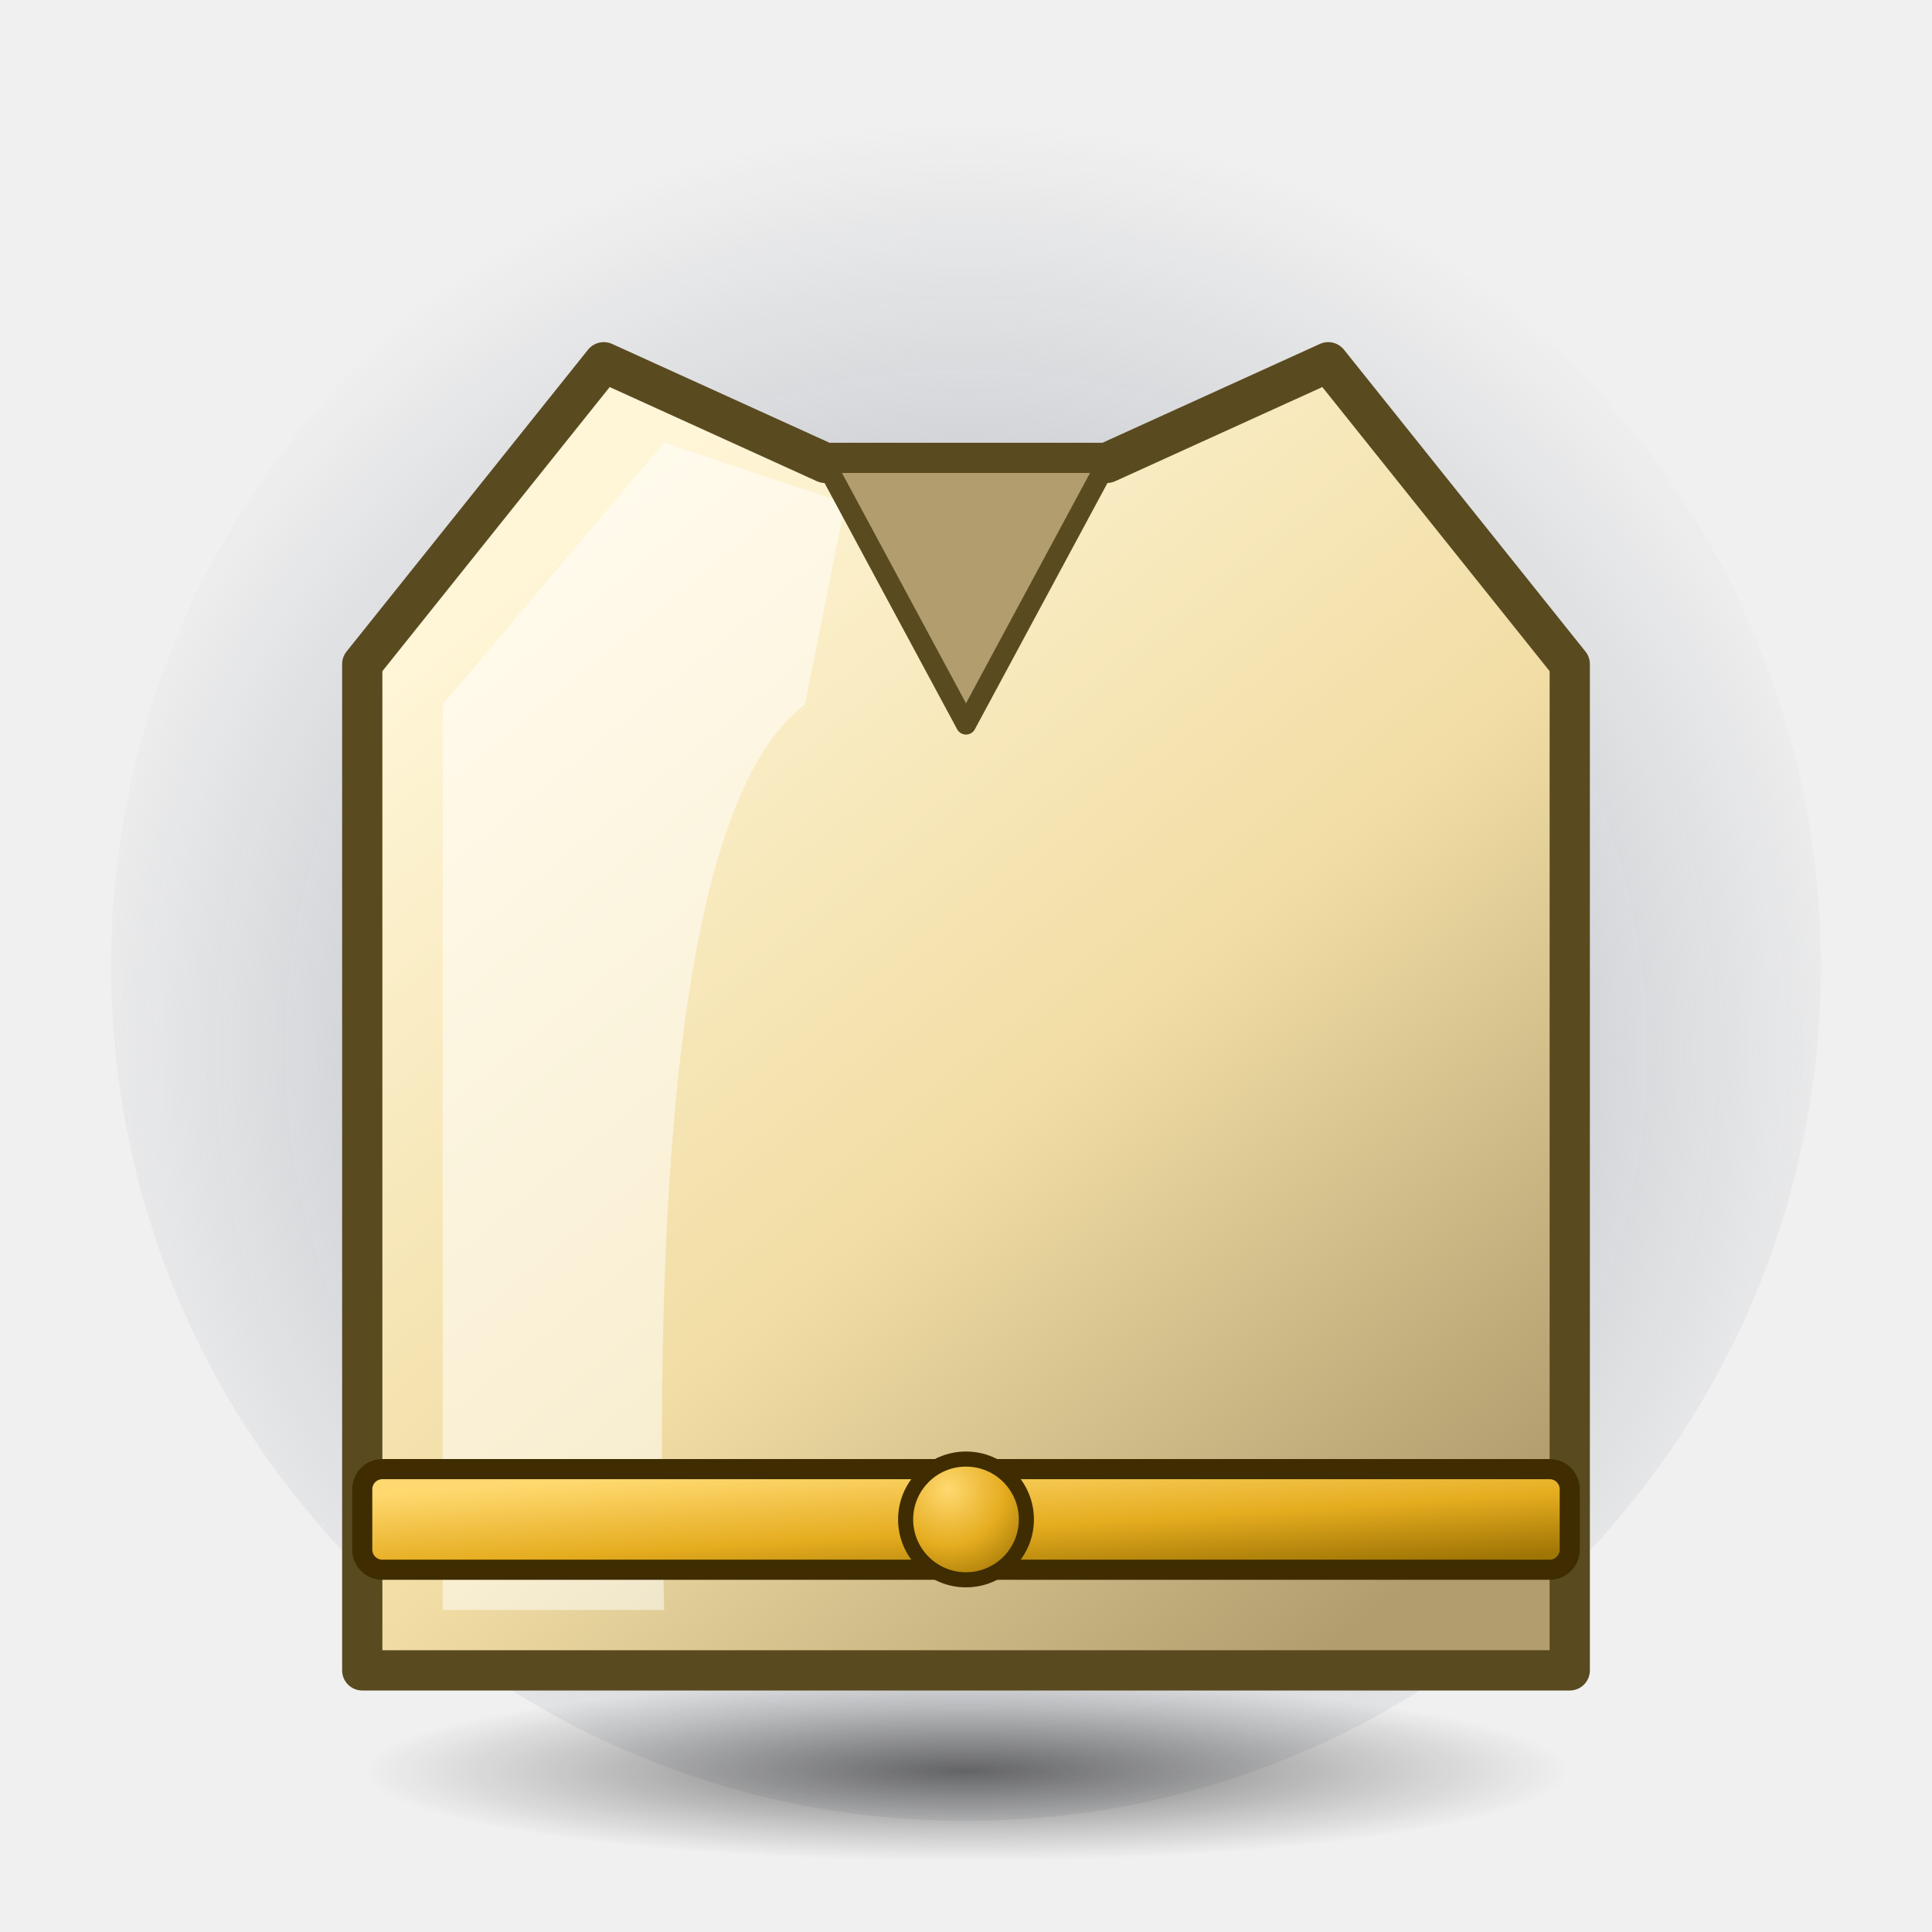
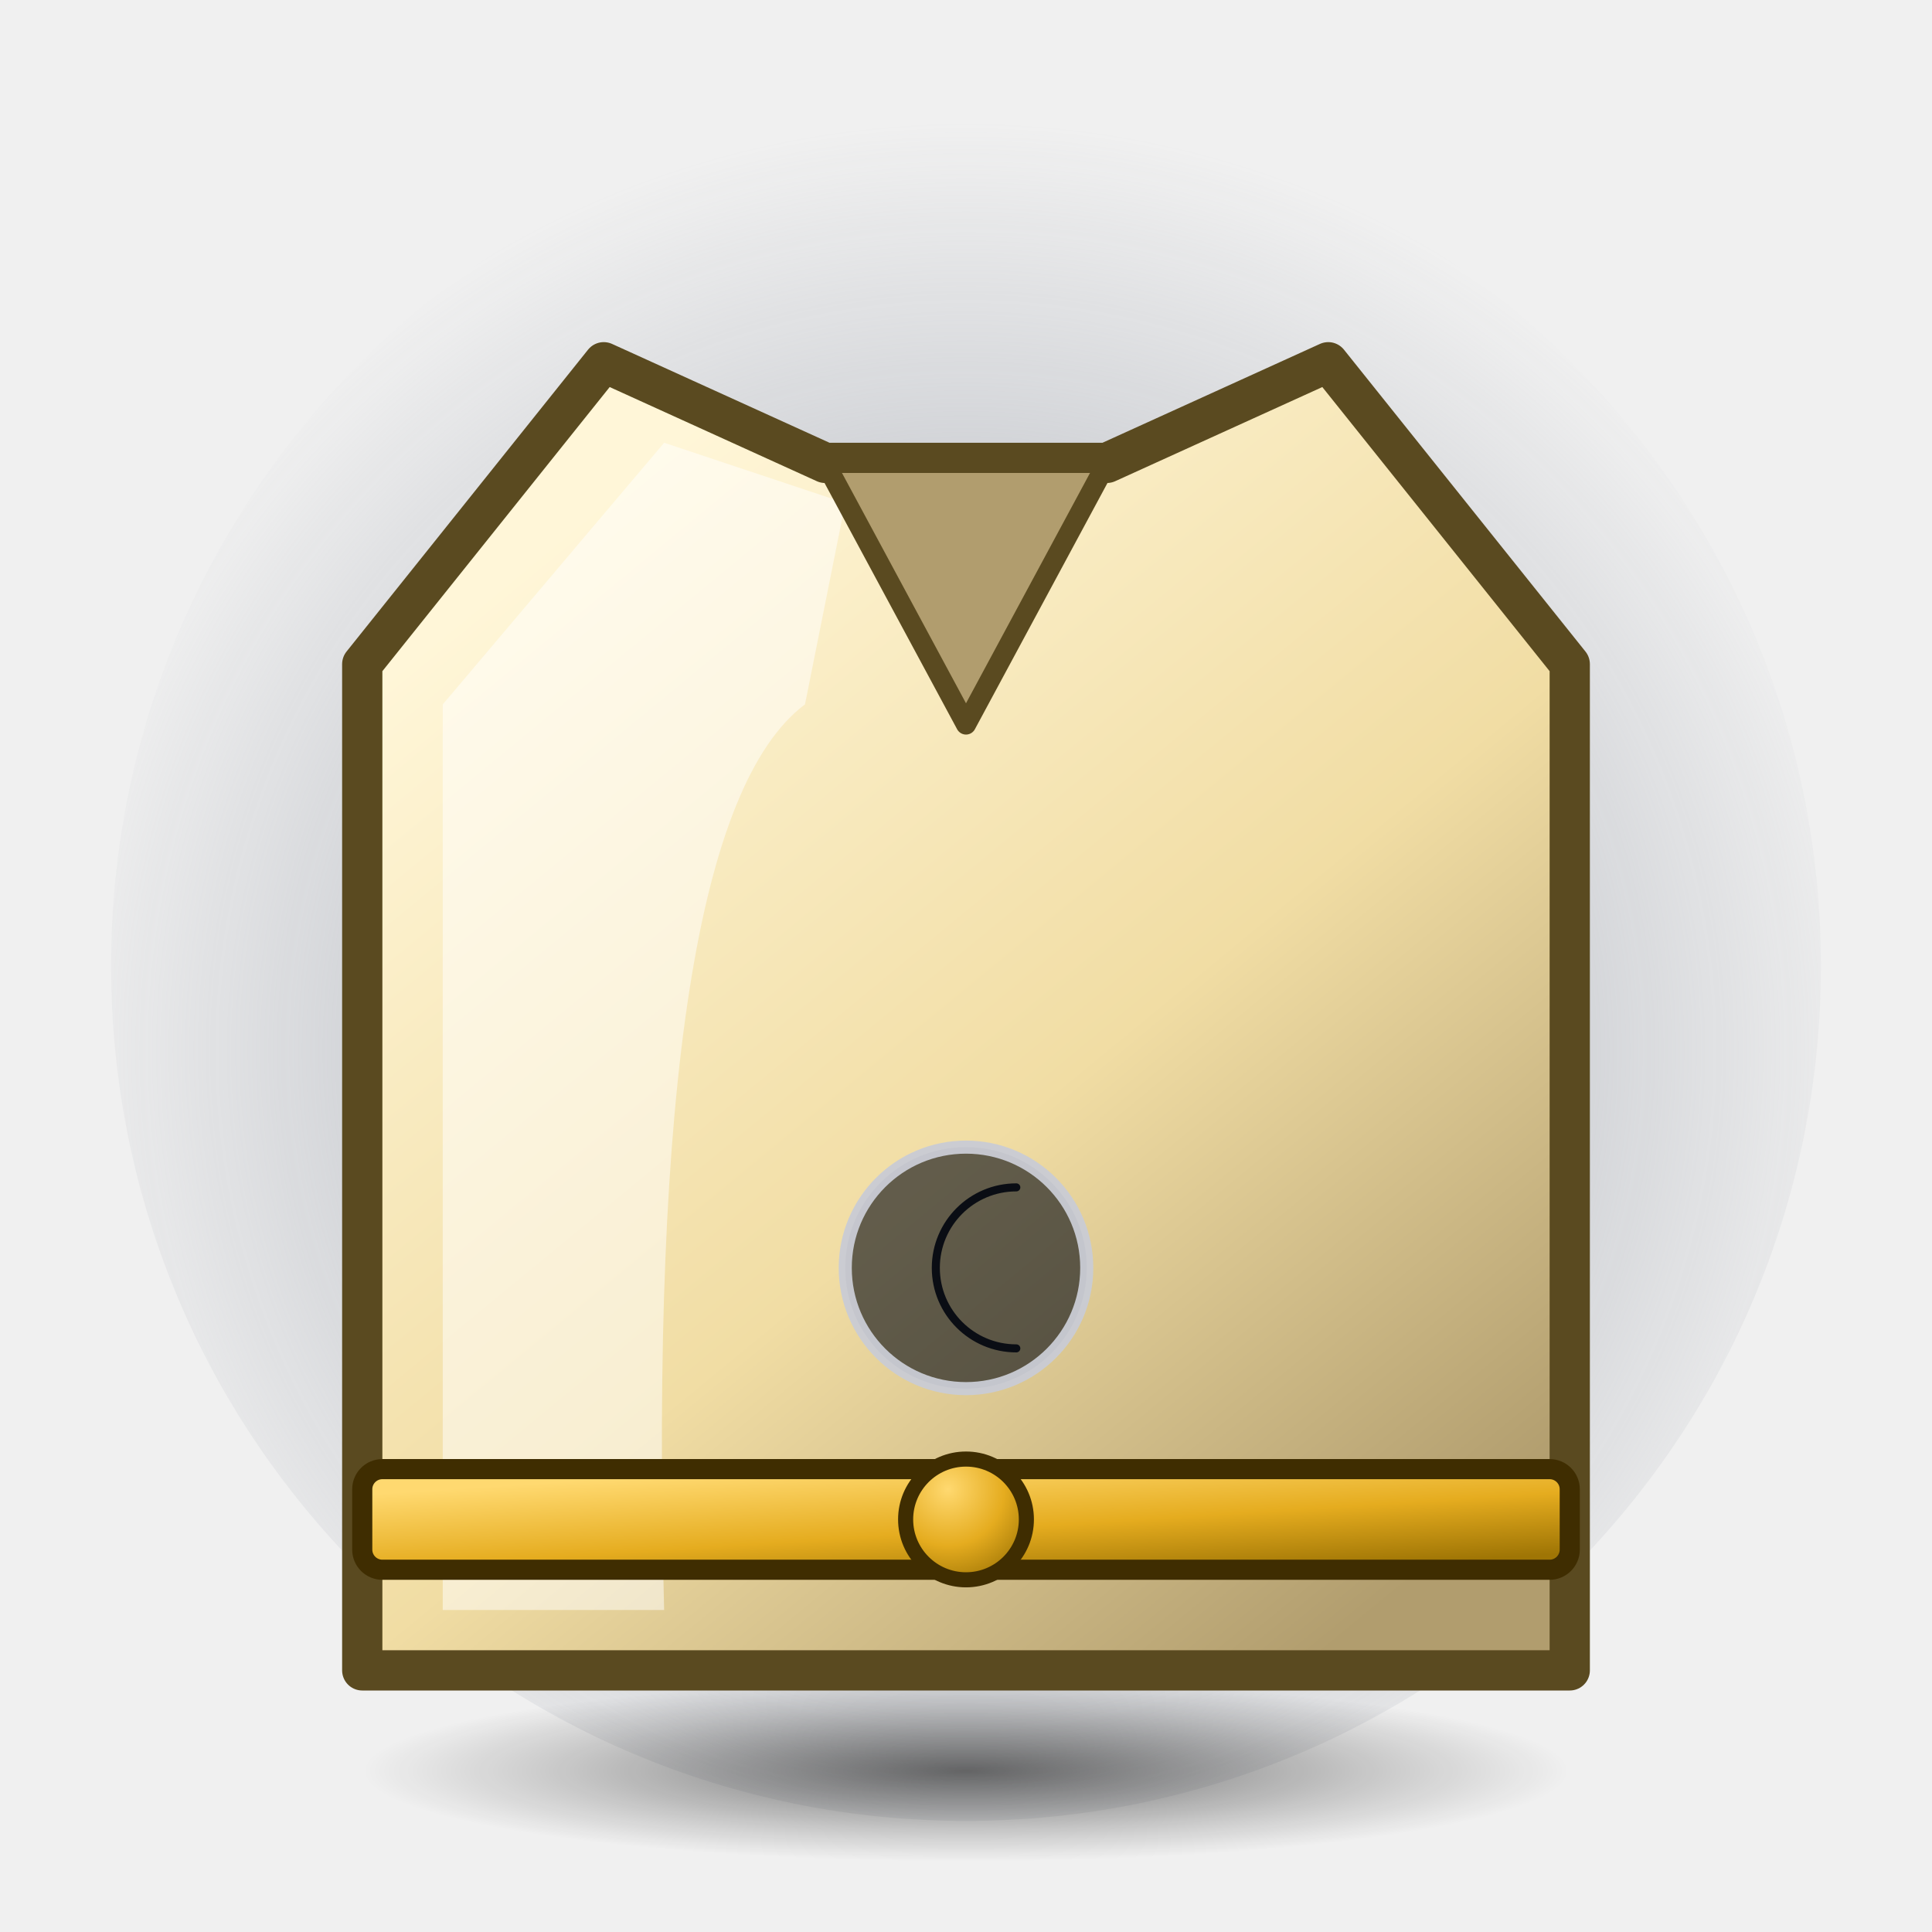
<svg xmlns="http://www.w3.org/2000/svg" viewBox="0 0 192 192" width="192" height="192" shape-rendering="geometricPrecision">
  <defs>
    <filter id="gk-shadow-soft" x="-30%" y="-30%" width="160%" height="160%">
      <feGaussianBlur in="SourceAlpha" stdDeviation="3" />
      <feOffset dx="0" dy="3" result="b" />
      <feComponentTransfer>
        <feFuncA type="linear" slope="0.55" />
      </feComponentTransfer>
      <feMerge>
        <feMergeNode />
        <feMergeNode in="SourceGraphic" />
      </feMerge>
    </filter>
    <filter id="gk-bevel" x="-10%" y="-10%" width="120%" height="120%">
      <feGaussianBlur in="SourceAlpha" stdDeviation="2" result="blur" />
      <feSpecularLighting in="blur" surfaceScale="3" specularConstant="0.6" specularExponent="20" lighting-color="#ffffff" result="spec">
        <feDistantLight azimuth="135" elevation="55" />
      </feSpecularLighting>
      <feComposite in="spec" in2="SourceAlpha" operator="in" result="specMasked" />
      <feComposite in="SourceGraphic" in2="specMasked" operator="arithmetic" k1="0" k2="1" k3="1" k4="0" />
    </filter>
    <linearGradient id="gk-gloss" x1="0" y1="0" x2="0.7" y2="0.9">
      <stop offset="0" stop-color="#FFFFFF" stop-opacity="0.85" />
      <stop offset="0.55" stop-color="#FFFFFF" stop-opacity="0.18" />
      <stop offset="1" stop-color="#FFFFFF" stop-opacity="0" />
    </linearGradient>
    <radialGradient id="gk-contact-shadow" cx="0.5" cy="0.5" r="0.5">
      <stop offset="0" stop-color="#000000" stop-opacity="0.55" />
      <stop offset="0.7" stop-color="#000000" stop-opacity="0.15" />
      <stop offset="1" stop-color="#000000" stop-opacity="0" />
    </radialGradient>
    <linearGradient id="gk-grad-wood" x1="0.2" y1="0.1" x2="0.85" y2="0.95">
      <stop offset="0" stop-color="#C99560" />
      <stop offset="0.55" stop-color="#A06A36" />
      <stop offset="1" stop-color="#6E4621" />
    </linearGradient>
    <radialGradient id="gk-rgrad-wood" cx="0.35" cy="0.25" r="0.85">
      <stop offset="0" stop-color="#C99560" />
      <stop offset="0.55" stop-color="#A06A36" />
      <stop offset="1" stop-color="#6E4621" />
    </radialGradient>
    <linearGradient id="gk-grad-stone" x1="0.2" y1="0.1" x2="0.85" y2="0.95">
      <stop offset="0" stop-color="#C9CCD4" />
      <stop offset="0.55" stop-color="#9298A4" />
      <stop offset="1" stop-color="#5E6471" />
    </linearGradient>
    <radialGradient id="gk-rgrad-stone" cx="0.35" cy="0.25" r="0.85">
      <stop offset="0" stop-color="#C9CCD4" />
      <stop offset="0.55" stop-color="#9298A4" />
      <stop offset="1" stop-color="#5E6471" />
    </radialGradient>
    <linearGradient id="gk-grad-brick" x1="0.2" y1="0.1" x2="0.85" y2="0.95">
      <stop offset="0" stop-color="#CE684D" />
      <stop offset="0.55" stop-color="#9C4231" />
      <stop offset="1" stop-color="#6A2618" />
    </linearGradient>
    <radialGradient id="gk-rgrad-brick" cx="0.35" cy="0.25" r="0.85">
      <stop offset="0" stop-color="#CE684D" />
      <stop offset="0.55" stop-color="#9C4231" />
      <stop offset="1" stop-color="#6A2618" />
    </radialGradient>
    <linearGradient id="gk-grad-thatch" x1="0.2" y1="0.1" x2="0.85" y2="0.95">
      <stop offset="0" stop-color="#E3B563" />
      <stop offset="0.55" stop-color="#B0832F" />
      <stop offset="1" stop-color="#79581B" />
    </linearGradient>
    <radialGradient id="gk-rgrad-thatch" cx="0.35" cy="0.25" r="0.85">
      <stop offset="0" stop-color="#E3B563" />
      <stop offset="0.55" stop-color="#B0832F" />
      <stop offset="1" stop-color="#79581B" />
    </radialGradient>
    <linearGradient id="gk-grad-steel" x1="0.2" y1="0.1" x2="0.85" y2="0.95">
      <stop offset="0" stop-color="#A0B0BE" />
      <stop offset="0.55" stop-color="#6F8190" />
      <stop offset="1" stop-color="#3F4D5A" />
    </linearGradient>
    <radialGradient id="gk-rgrad-steel" cx="0.35" cy="0.25" r="0.85">
      <stop offset="0" stop-color="#A0B0BE" />
      <stop offset="0.55" stop-color="#6F8190" />
      <stop offset="1" stop-color="#3F4D5A" />
    </radialGradient>
    <linearGradient id="gk-grad-iron" x1="0.2" y1="0.1" x2="0.85" y2="0.95">
      <stop offset="0" stop-color="#6B7080" />
      <stop offset="0.55" stop-color="#43485A" />
      <stop offset="1" stop-color="#21253A" />
    </linearGradient>
    <radialGradient id="gk-rgrad-iron" cx="0.35" cy="0.25" r="0.85">
      <stop offset="0" stop-color="#6B7080" />
      <stop offset="0.55" stop-color="#43485A" />
      <stop offset="1" stop-color="#21253A" />
    </radialGradient>
    <linearGradient id="gk-grad-copper" x1="0.2" y1="0.1" x2="0.85" y2="0.95">
      <stop offset="0" stop-color="#E2A172" />
      <stop offset="0.55" stop-color="#B36839" />
      <stop offset="1" stop-color="#7A3F1B" />
    </linearGradient>
    <radialGradient id="gk-rgrad-copper" cx="0.35" cy="0.25" r="0.85">
      <stop offset="0" stop-color="#E2A172" />
      <stop offset="0.55" stop-color="#B36839" />
      <stop offset="1" stop-color="#7A3F1B" />
    </radialGradient>
    <linearGradient id="gk-grad-gold" x1="0.2" y1="0.1" x2="0.85" y2="0.95">
      <stop offset="0" stop-color="#FFD970" />
      <stop offset="0.55" stop-color="#E5AC1F" />
      <stop offset="1" stop-color="#9F7505" />
    </linearGradient>
    <radialGradient id="gk-rgrad-gold" cx="0.35" cy="0.25" r="0.85">
      <stop offset="0" stop-color="#FFD970" />
      <stop offset="0.55" stop-color="#E5AC1F" />
      <stop offset="1" stop-color="#9F7505" />
    </radialGradient>
    <linearGradient id="gk-grad-ruby" x1="0.2" y1="0.1" x2="0.85" y2="0.95">
      <stop offset="0" stop-color="#FF7A8C" />
      <stop offset="0.55" stop-color="#D62E48" />
      <stop offset="1" stop-color="#8C1428" />
    </linearGradient>
    <radialGradient id="gk-rgrad-ruby" cx="0.35" cy="0.25" r="0.85">
      <stop offset="0" stop-color="#FF7A8C" />
      <stop offset="0.55" stop-color="#D62E48" />
      <stop offset="1" stop-color="#8C1428" />
    </radialGradient>
    <linearGradient id="gk-grad-emerald" x1="0.2" y1="0.1" x2="0.85" y2="0.95">
      <stop offset="0" stop-color="#5BDD96" />
      <stop offset="0.55" stop-color="#1FA561" />
      <stop offset="1" stop-color="#0E6C3D" />
    </linearGradient>
    <radialGradient id="gk-rgrad-emerald" cx="0.35" cy="0.25" r="0.85">
      <stop offset="0" stop-color="#5BDD96" />
      <stop offset="0.55" stop-color="#1FA561" />
      <stop offset="1" stop-color="#0E6C3D" />
    </radialGradient>
    <linearGradient id="gk-grad-sapphire" x1="0.2" y1="0.1" x2="0.85" y2="0.95">
      <stop offset="0" stop-color="#5A9EF7" />
      <stop offset="0.55" stop-color="#235FCB" />
      <stop offset="1" stop-color="#103480" />
    </linearGradient>
    <radialGradient id="gk-rgrad-sapphire" cx="0.35" cy="0.25" r="0.85">
      <stop offset="0" stop-color="#5A9EF7" />
      <stop offset="0.55" stop-color="#235FCB" />
      <stop offset="1" stop-color="#103480" />
    </radialGradient>
    <linearGradient id="gk-grad-amethyst" x1="0.2" y1="0.1" x2="0.85" y2="0.95">
      <stop offset="0" stop-color="#B581FF" />
      <stop offset="0.55" stop-color="#7E47D6" />
      <stop offset="1" stop-color="#4C2289" />
    </linearGradient>
    <radialGradient id="gk-rgrad-amethyst" cx="0.35" cy="0.25" r="0.85">
      <stop offset="0" stop-color="#B581FF" />
      <stop offset="0.55" stop-color="#7E47D6" />
      <stop offset="1" stop-color="#4C2289" />
    </radialGradient>
    <linearGradient id="gk-grad-leaf" x1="0.2" y1="0.1" x2="0.85" y2="0.95">
      <stop offset="0" stop-color="#7BD15A" />
      <stop offset="0.55" stop-color="#3D9226" />
      <stop offset="1" stop-color="#1F5712" />
    </linearGradient>
    <radialGradient id="gk-rgrad-leaf" cx="0.35" cy="0.25" r="0.85">
      <stop offset="0" stop-color="#7BD15A" />
      <stop offset="0.55" stop-color="#3D9226" />
      <stop offset="1" stop-color="#1F5712" />
    </radialGradient>
    <linearGradient id="gk-grad-sky" x1="0.2" y1="0.1" x2="0.85" y2="0.95">
      <stop offset="0" stop-color="#A8D9FF" />
      <stop offset="0.55" stop-color="#5FA8E8" />
      <stop offset="1" stop-color="#2C6BB0" />
    </linearGradient>
    <radialGradient id="gk-rgrad-sky" cx="0.35" cy="0.25" r="0.85">
      <stop offset="0" stop-color="#A8D9FF" />
      <stop offset="0.55" stop-color="#5FA8E8" />
      <stop offset="1" stop-color="#2C6BB0" />
    </radialGradient>
    <linearGradient id="gk-grad-dark" x1="0.2" y1="0.1" x2="0.85" y2="0.95">
      <stop offset="0" stop-color="#3A4250" />
      <stop offset="0.55" stop-color="#222937" />
      <stop offset="1" stop-color="#10141C" />
    </linearGradient>
    <radialGradient id="gk-rgrad-dark" cx="0.35" cy="0.25" r="0.85">
      <stop offset="0" stop-color="#3A4250" />
      <stop offset="0.55" stop-color="#222937" />
      <stop offset="1" stop-color="#10141C" />
    </radialGradient>
    <linearGradient id="gk-grad-cream" x1="0.2" y1="0.1" x2="0.85" y2="0.95">
      <stop offset="0" stop-color="#FFF6D8" />
      <stop offset="0.55" stop-color="#F1DDA4" />
      <stop offset="1" stop-color="#B19D6E" />
    </linearGradient>
    <radialGradient id="gk-rgrad-cream" cx="0.35" cy="0.25" r="0.85">
      <stop offset="0" stop-color="#FFF6D8" />
      <stop offset="0.55" stop-color="#F1DDA4" />
      <stop offset="1" stop-color="#B19D6E" />
    </radialGradient>
    <radialGradient id="gk-rarity-common" cx="0.5" cy="0.55" r="0.55">
      <stop offset="0" stop-color="#9298A4" stop-opacity="0.85" />
      <stop offset="0.6" stop-color="#9298A4" stop-opacity="0.35" />
      <stop offset="1" stop-color="#9298A4" stop-opacity="0" />
    </radialGradient>
    <radialGradient id="gk-rarity-uncommon" cx="0.5" cy="0.55" r="0.55">
      <stop offset="0" stop-color="#3D9226" stop-opacity="0.85" />
      <stop offset="0.6" stop-color="#3D9226" stop-opacity="0.35" />
      <stop offset="1" stop-color="#3D9226" stop-opacity="0" />
    </radialGradient>
    <radialGradient id="gk-rarity-rare" cx="0.5" cy="0.55" r="0.55">
      <stop offset="0" stop-color="#235FCB" stop-opacity="0.85" />
      <stop offset="0.6" stop-color="#235FCB" stop-opacity="0.35" />
      <stop offset="1" stop-color="#235FCB" stop-opacity="0" />
    </radialGradient>
    <radialGradient id="gk-rarity-epic" cx="0.5" cy="0.55" r="0.55">
      <stop offset="0" stop-color="#7E47D6" stop-opacity="0.85" />
      <stop offset="0.6" stop-color="#7E47D6" stop-opacity="0.35" />
      <stop offset="1" stop-color="#7E47D6" stop-opacity="0" />
    </radialGradient>
    <radialGradient id="gk-rarity-legendary" cx="0.5" cy="0.55" r="0.55">
      <stop offset="0" stop-color="#E5AC1F" stop-opacity="0.85" />
      <stop offset="0.6" stop-color="#E5AC1F" stop-opacity="0.35" />
      <stop offset="1" stop-color="#E5AC1F" stop-opacity="0" />
    </radialGradient>
    <radialGradient id="gk-rarity-mythic" cx="0.5" cy="0.55" r="0.55">
      <stop offset="0" stop-color="#D62E48" stop-opacity="0.85" />
      <stop offset="0.6" stop-color="#D62E48" stop-opacity="0.35" />
      <stop offset="1" stop-color="#D62E48" stop-opacity="0" />
    </radialGradient>
  </defs>
  <ellipse cx="96" cy="96" rx="84.96" ry="84.96" fill="url(#gk-rarity-common)" />
  <ellipse cx="96" cy="176" rx="60" ry="9" fill="url(#gk-contact-shadow)" />
  <path d="M 36 166          L 36 66          L 60 36          L 82 46          L 110 46          L 132 36          L 156 66          L 156 166 Z" fill="url(#gk-grad-cream)" stroke="#5A4A20" stroke-width="4" stroke-linejoin="round" />
  <path d="M 44 160 L 44 70 L 66 44 L 84 50 L 80 70 Q 64 82 66 160 Z" fill="#FFFFFF" opacity="0.5" />
  <path d="M 82 46 L 96 72 L 110 46 Z" fill="#B19D6E" stroke="#5A4A20" stroke-width="2" stroke-linejoin="round" />
  <rect x="36" y="146" width="120" height="10" rx="2" fill="url(#gk-grad-gold)" stroke="#3F2D01" stroke-width="2" />
  <circle cx="96" cy="151" r="6" fill="url(#gk-rgrad-gold)" stroke="#3F2D01" stroke-width="1.5" />
+   <circle cx="96" cy="126" r="12" fill="#0A0D14" opacity="0.62" />
+   <circle cx="96" cy="126" r="12" fill="none" stroke="#C9CCD4" stroke-width="1.3" opacity="0.95" />
+   <path d="M 101 118          A 8 8 0 1 0 101 134          A 6 6 0 1 1 101 118 Z" fill="#C9CCD4" stroke="#0A0D14" stroke-width="0.8" stroke-linejoin="round" />
</svg>
